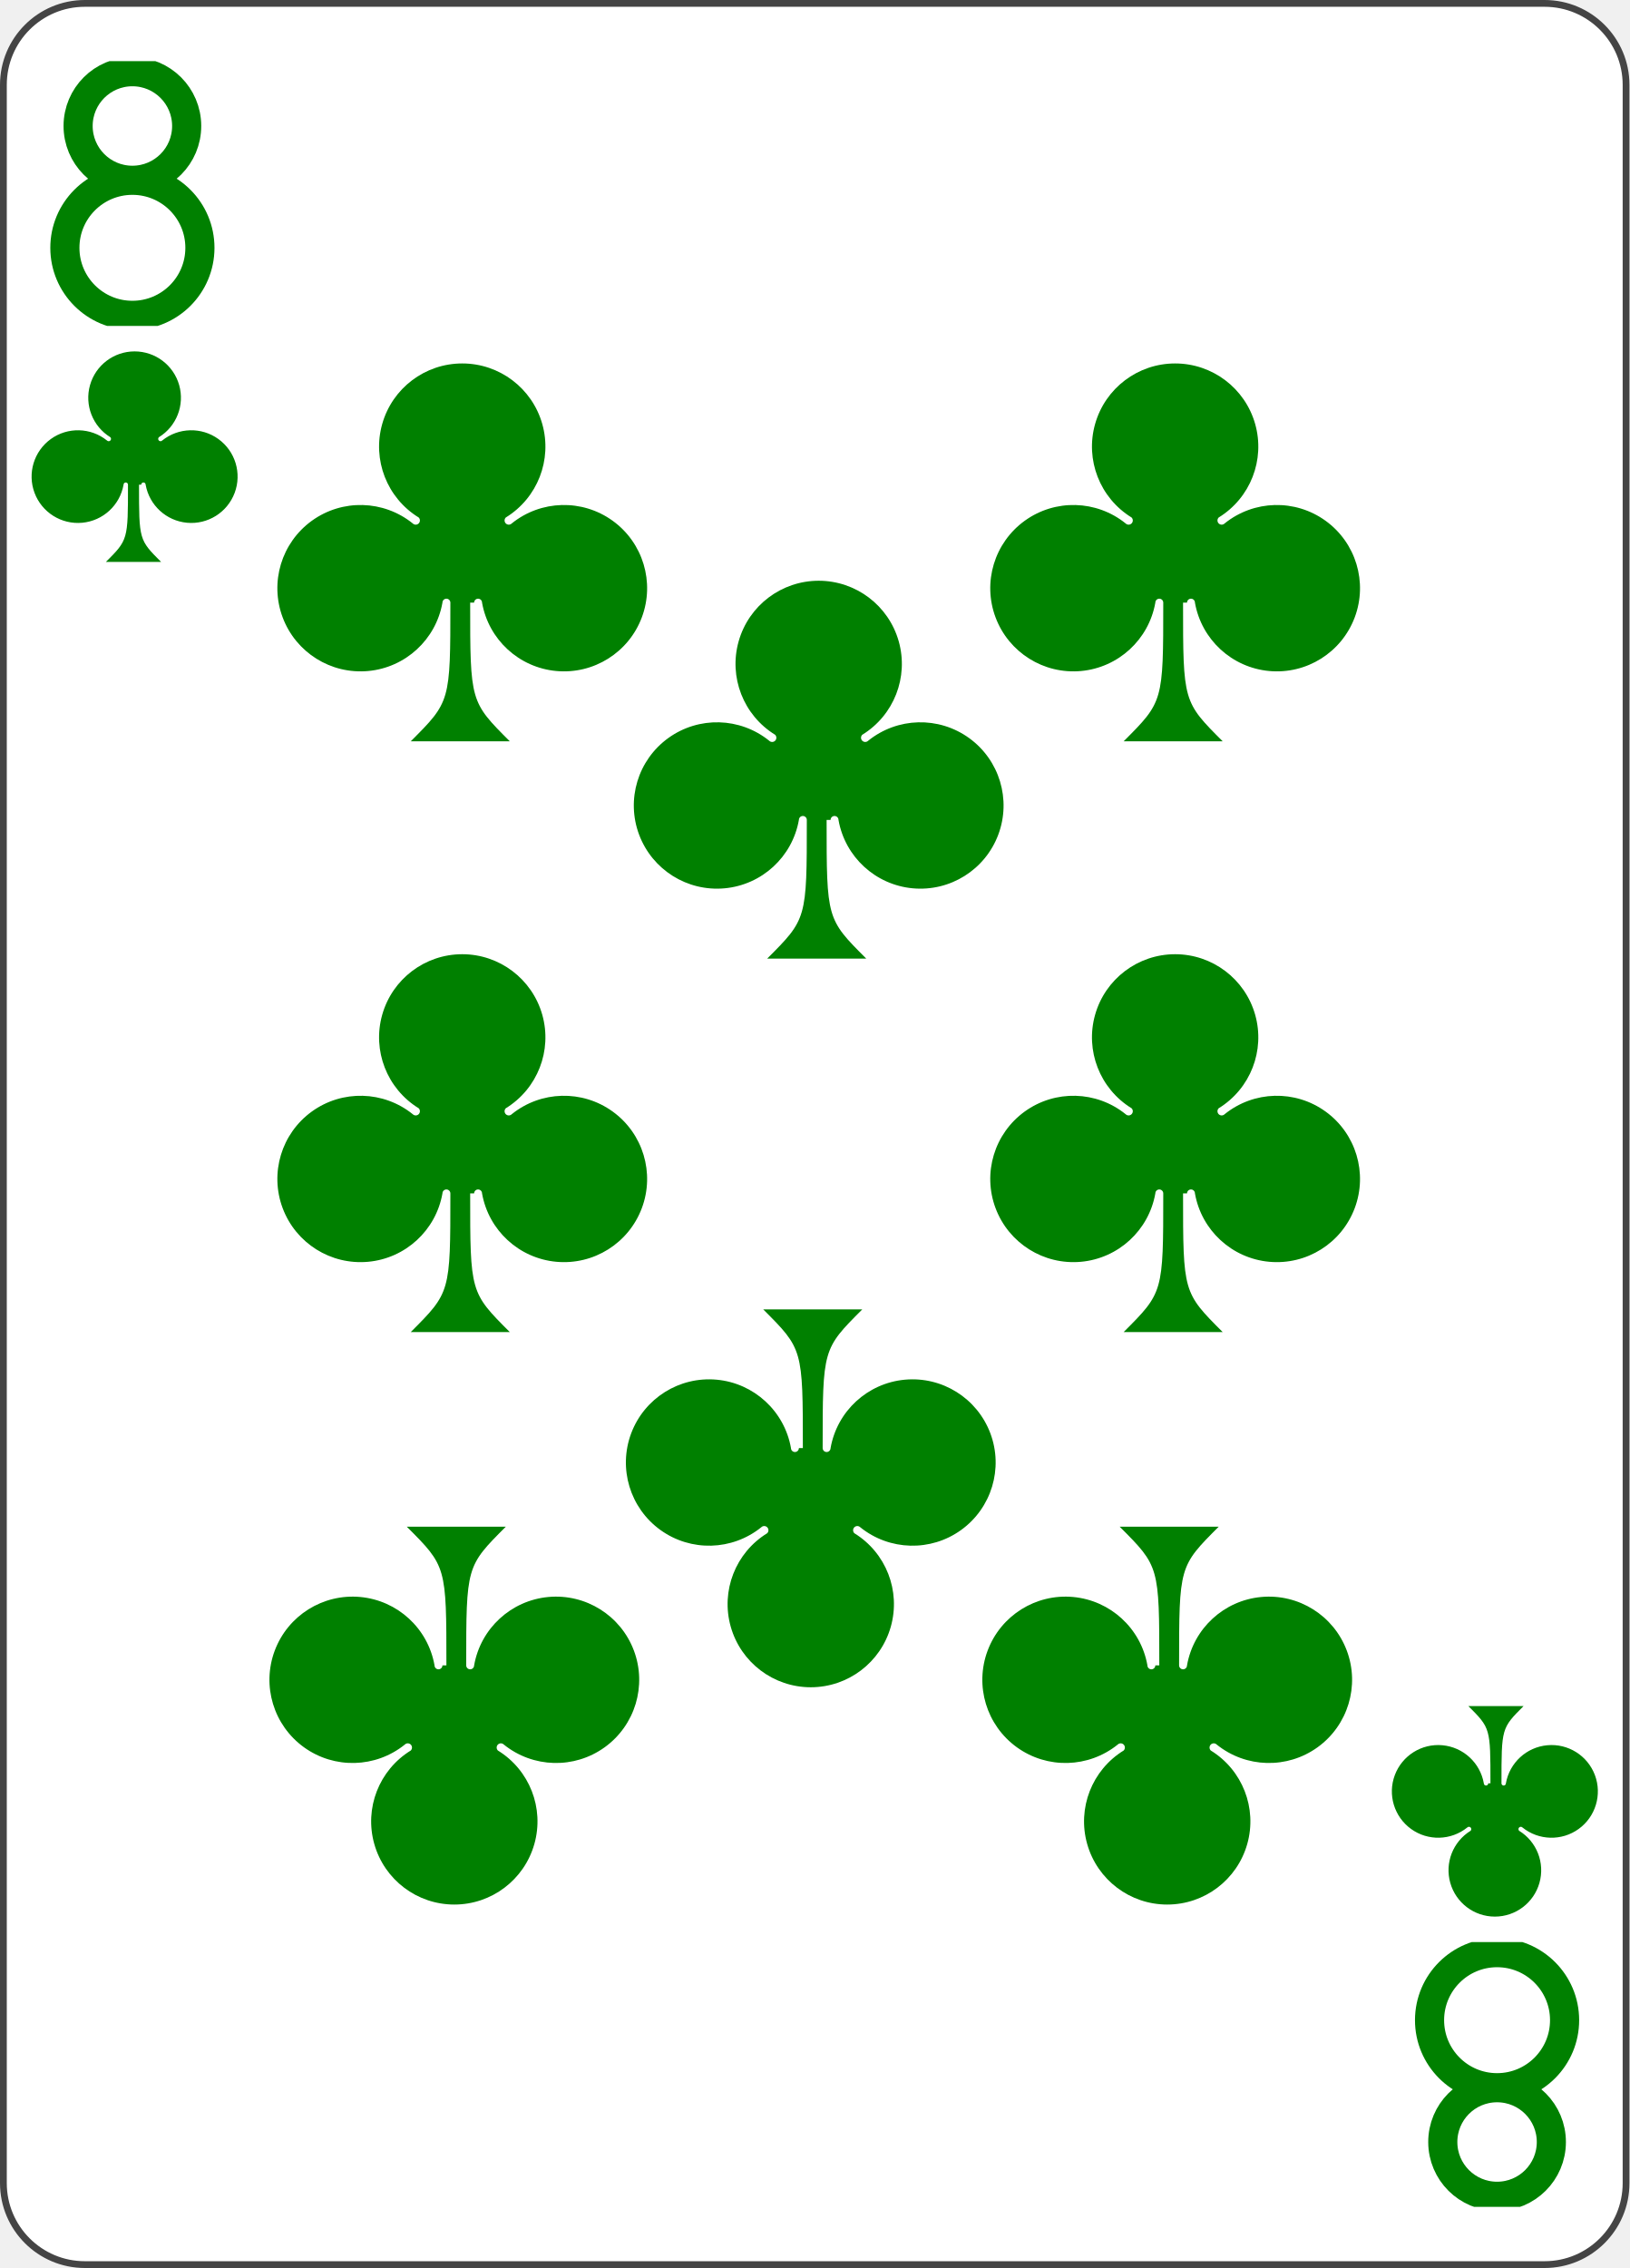
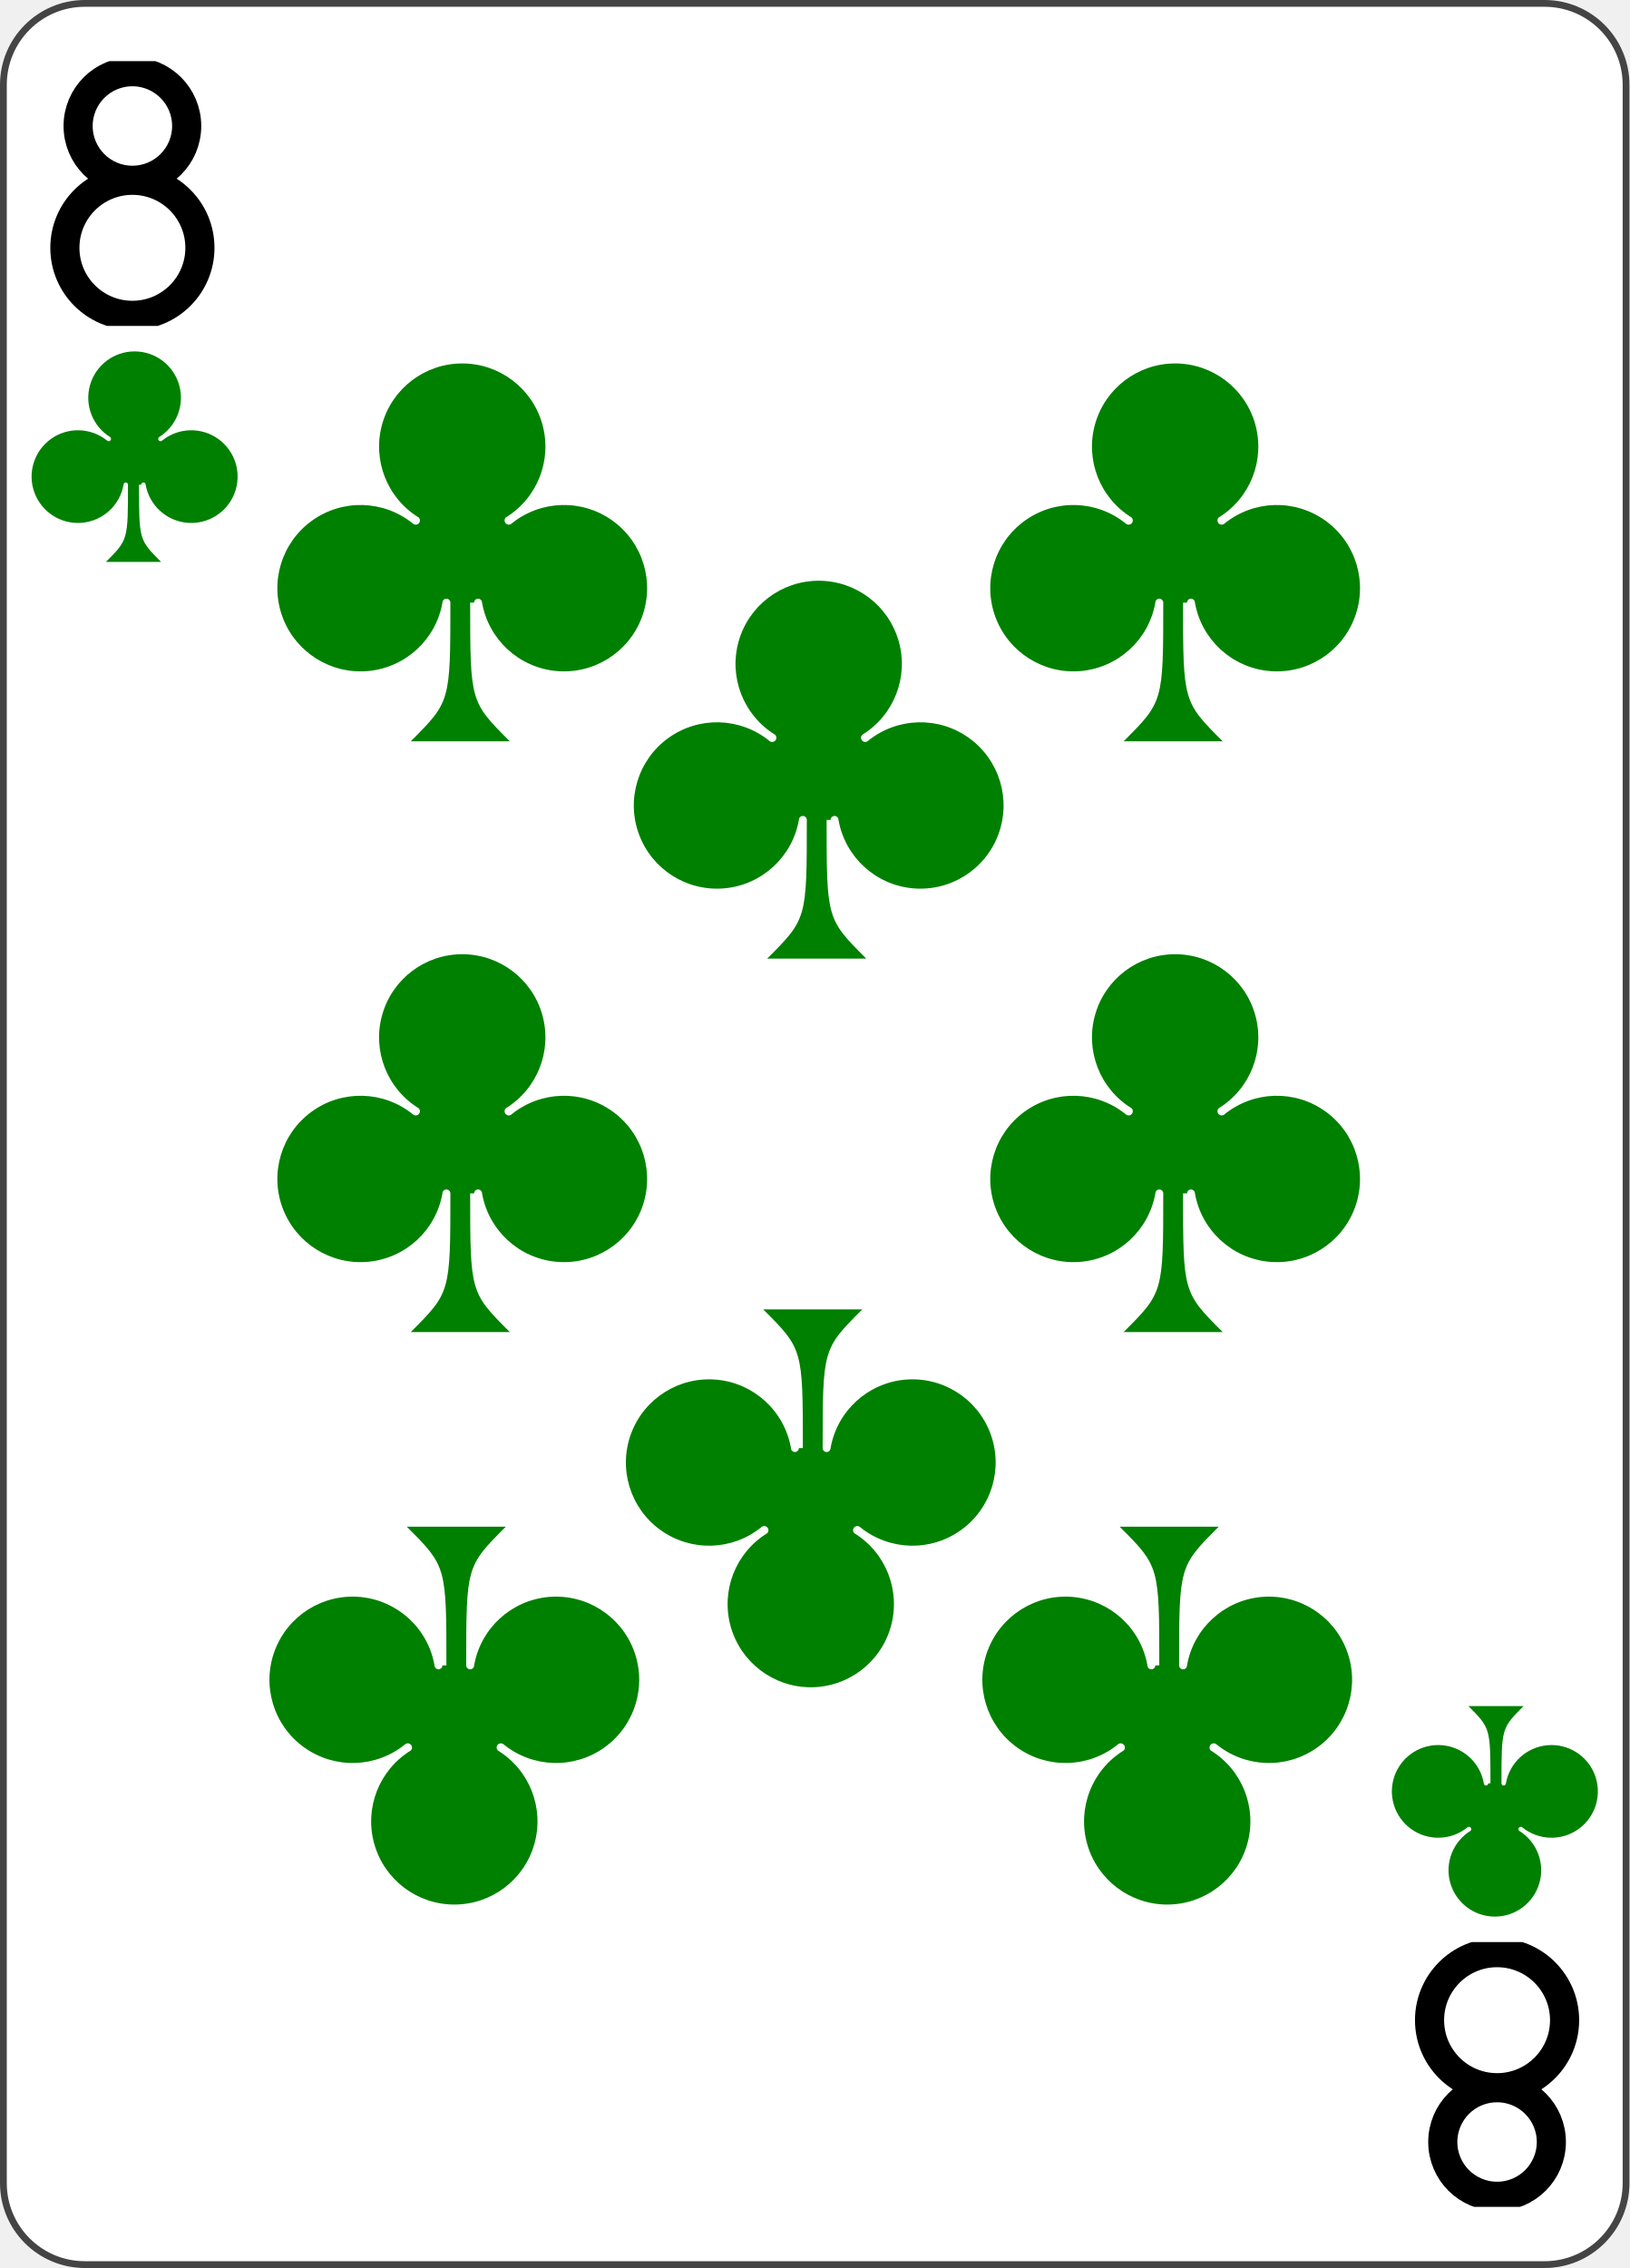
<svg xmlns="http://www.w3.org/2000/svg" viewBox="-120 -167 240 334">
  <rect width="239" height="333" x="-119.5" y="-166.5" rx="12" ry="12" stroke="#444" fill="#fff" fill-opacity="1" stroke-width="1" />
  <symbol id="R8c" viewBox="-500 -500 1000 1000" preserveAspectRatio="xMinYMid" opacity="0.8">
-     <path d="m-1-50a205 205 0 112 0H-1a255 255 0 102 0z" stroke="#008000" fill="none" fill-opacity="1" stroke-width="110" />
+     <path d="m-1-50a205 205 0 112 0H-1a255 255 0 102 0z" stroke="#000000" fill="none" fill-opacity="1" stroke-width="110" />
  </symbol>
  <symbol id="S08c" viewBox="-600 -600 1200 1200" preserveAspectRatio="xMinYMid" opacity="0.8">
    <path d="M0-500C-100-250-355-100-355 185a150 150 0 00300 0 10 10 0 0120 0c0 200-50 215-95 315H130C85 400 35 385 35 185a10 10 0 0120 0 150 150 0 00300 0C355-100 100-250 0-500" fill="green" fill-opacity="1" />
  </symbol>
  <symbol id="S18c" viewBox="-600 -600 1200 1200" preserveAspectRatio="xMinYMid" opacity="0.8">
    <path d="m0-300c0-100 100-200 200-200S400-400 400-250C400 0 0 400 0 500 0 400-400 0-400-250c0-150 100-250 200-250S0-400 0-300" fill="green" fill-opacity="1" />
  </symbol>
  <symbol id="S28c" viewBox="-600 -600 1200 1200" preserveAspectRatio="xMinYMid" opacity="0.8">
    <path d="m-400 0C-350 0 0-450 0-500 0-450 350 0 400 0 350 0 0 450 0 500 0 450-350 0-400 0" fill="green" fill-opacity="1" />
  </symbol>
  <symbol id="S38c" viewBox="-600 -600 1200 1200" preserveAspectRatio="xMinYMid" opacity="0.8">
    <path d="M40 150a10 10 0 0120 0A210 210 0 10135-50 10 10 0 01120-65a210 210 0 10-220 0 10 10 0 01-15 15 210 210 0 1075 200 10 10 0 0120 0c0 250 0 250-100 350H130C30 400 30 400 30 150" fill="green" fill-opacity="1" />
  </symbol>
  <use href="#R8c" height="39" x="-120" y="-158" />
  <use href="#S38c" height="39" x="-120" y="-120" />
  <use href="#S38c" height="70" x="-87.5" y="-122" />
  <use href="#S38c" height="70" x="17.5" y="-122" />
  <use href="#S38c" height="70" x="-35" y="-90" />
  <use href="#S38c" height="70" x="-87.5" y="-35" />
  <use href="#S38c" height="70" x="17.5" y="-35" />
  <g transform="rotate(180)">
    <use href="#R8c" height="39" x="-120" y="-158" />
    <use href="#S38c" height="39" x="-120" y="-120" />
    <use href="#S38c" height="70" x="-87.5" y="-122" />
    <use href="#S38c" height="70" x="17.5" y="-122" />
    <use href="#S38c" height="70" x="-35" y="-90" />
  </g>
</svg>
